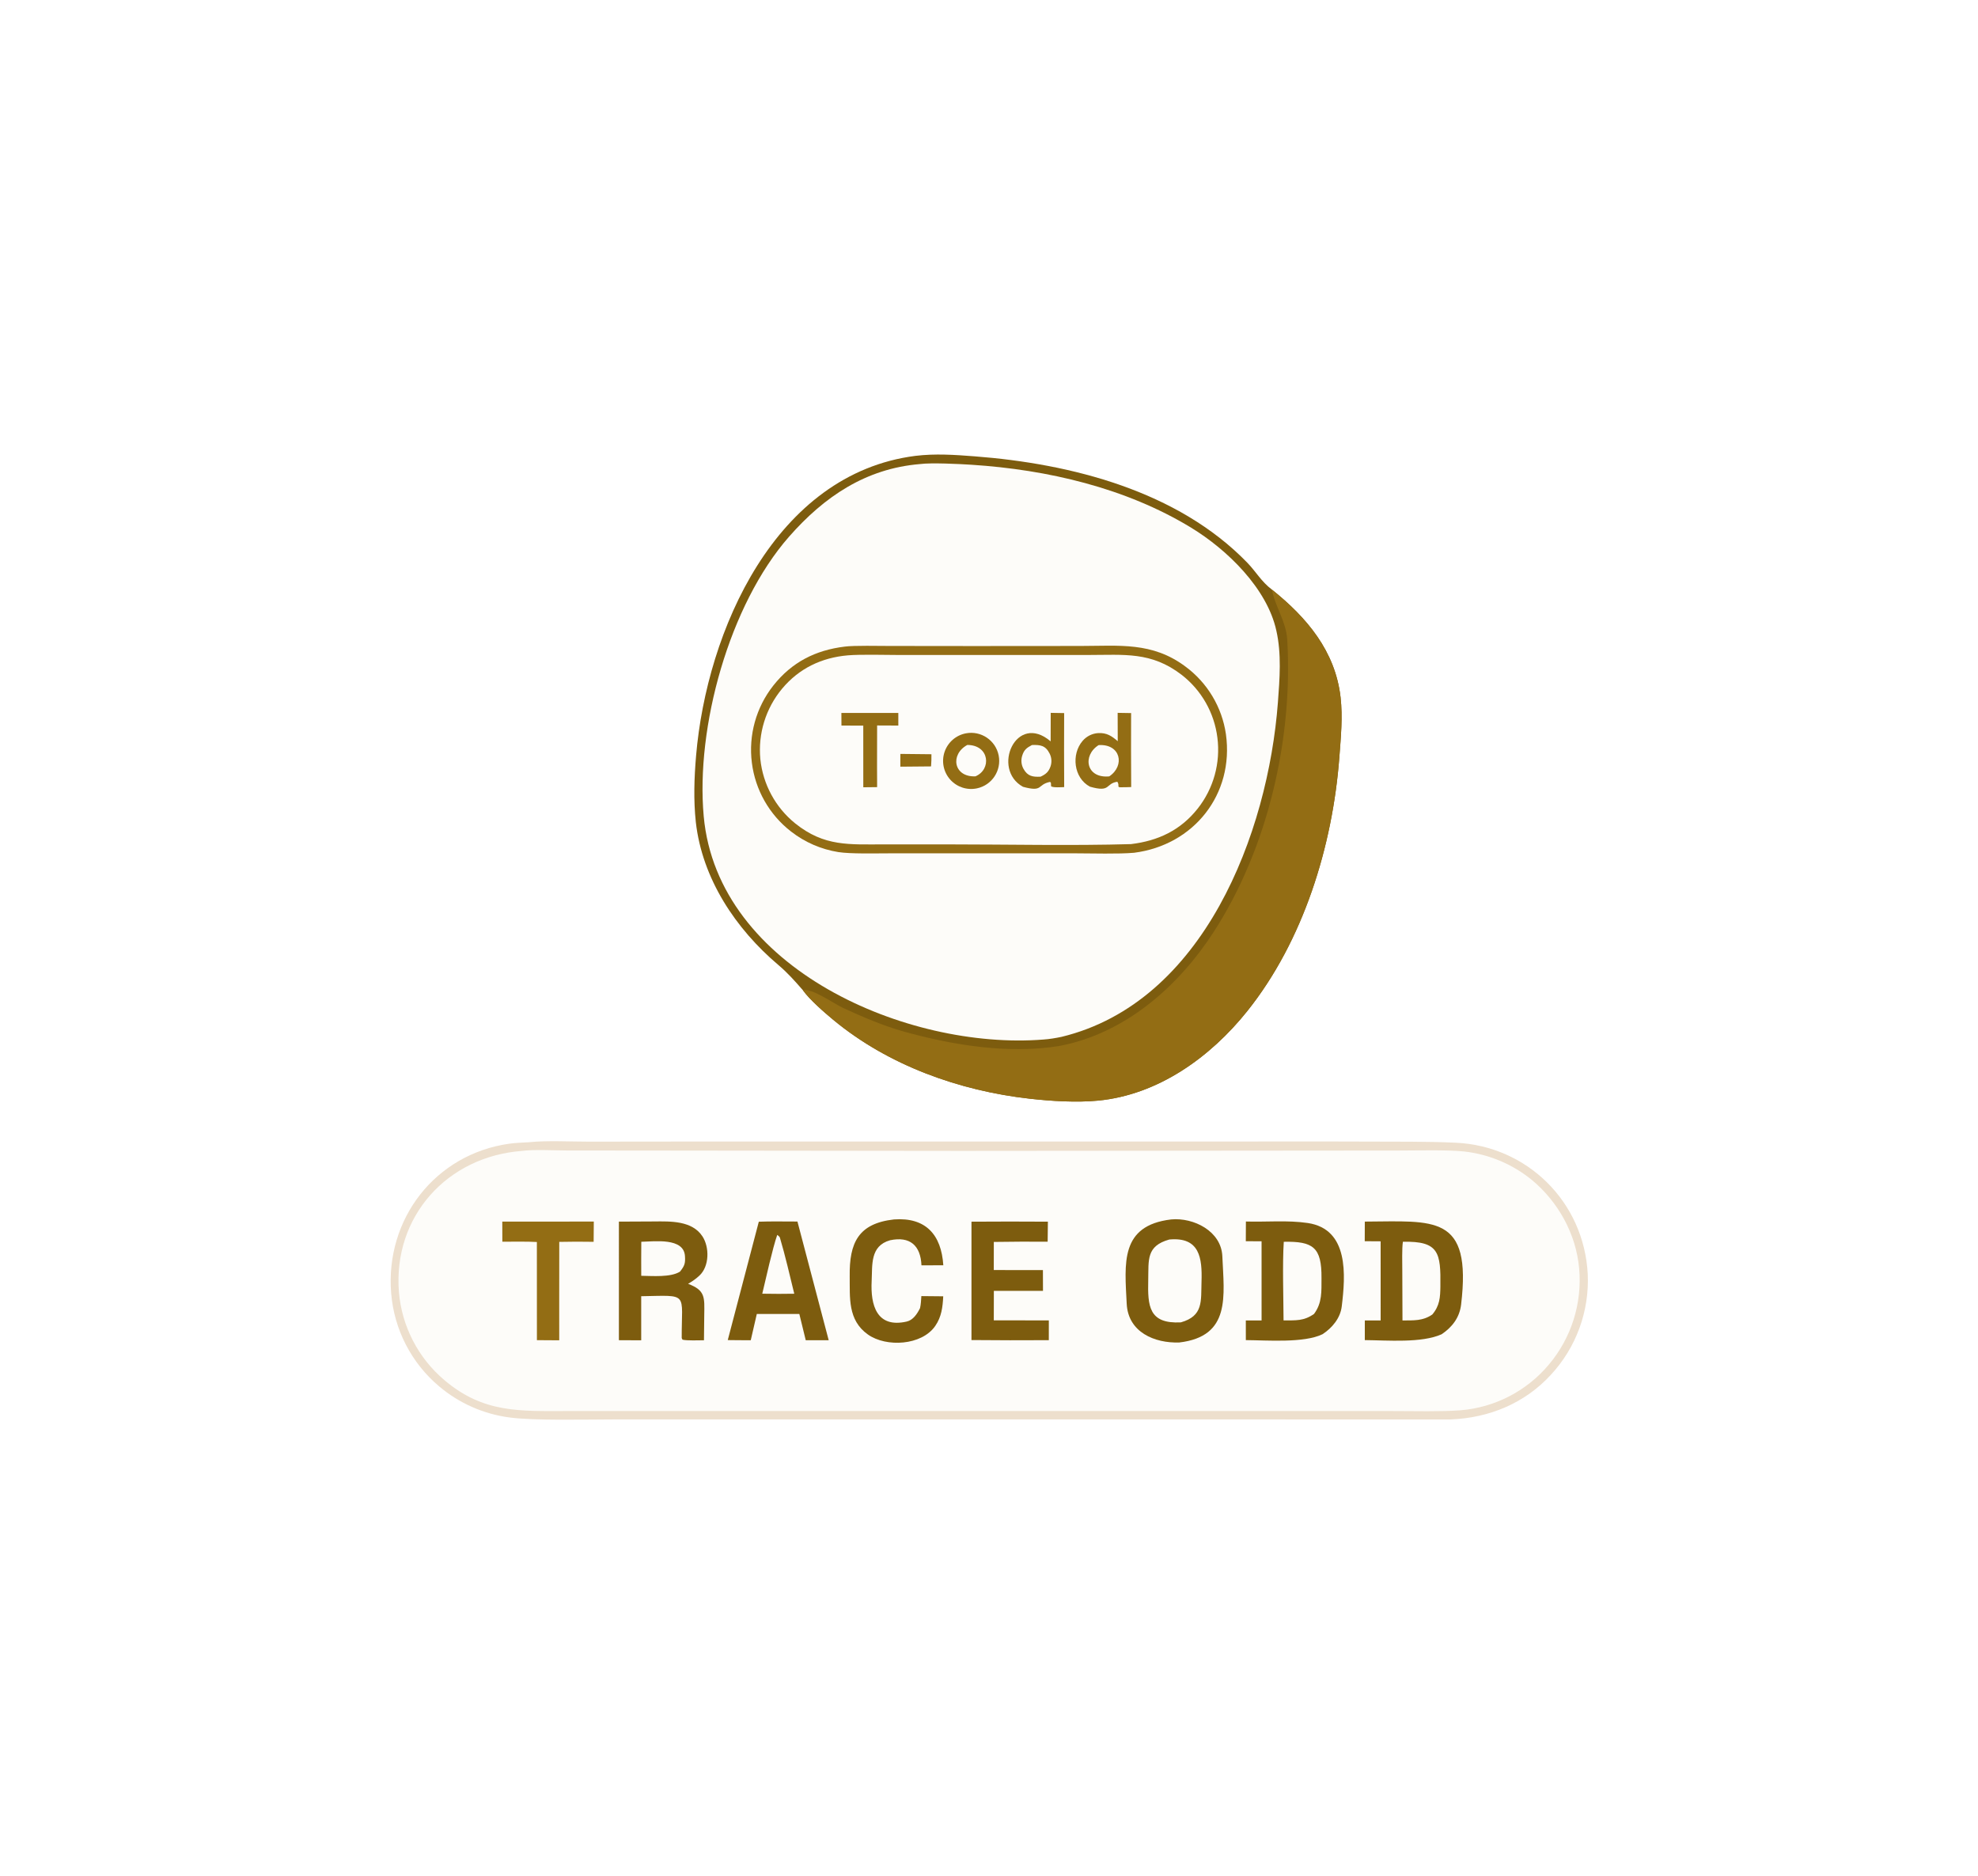
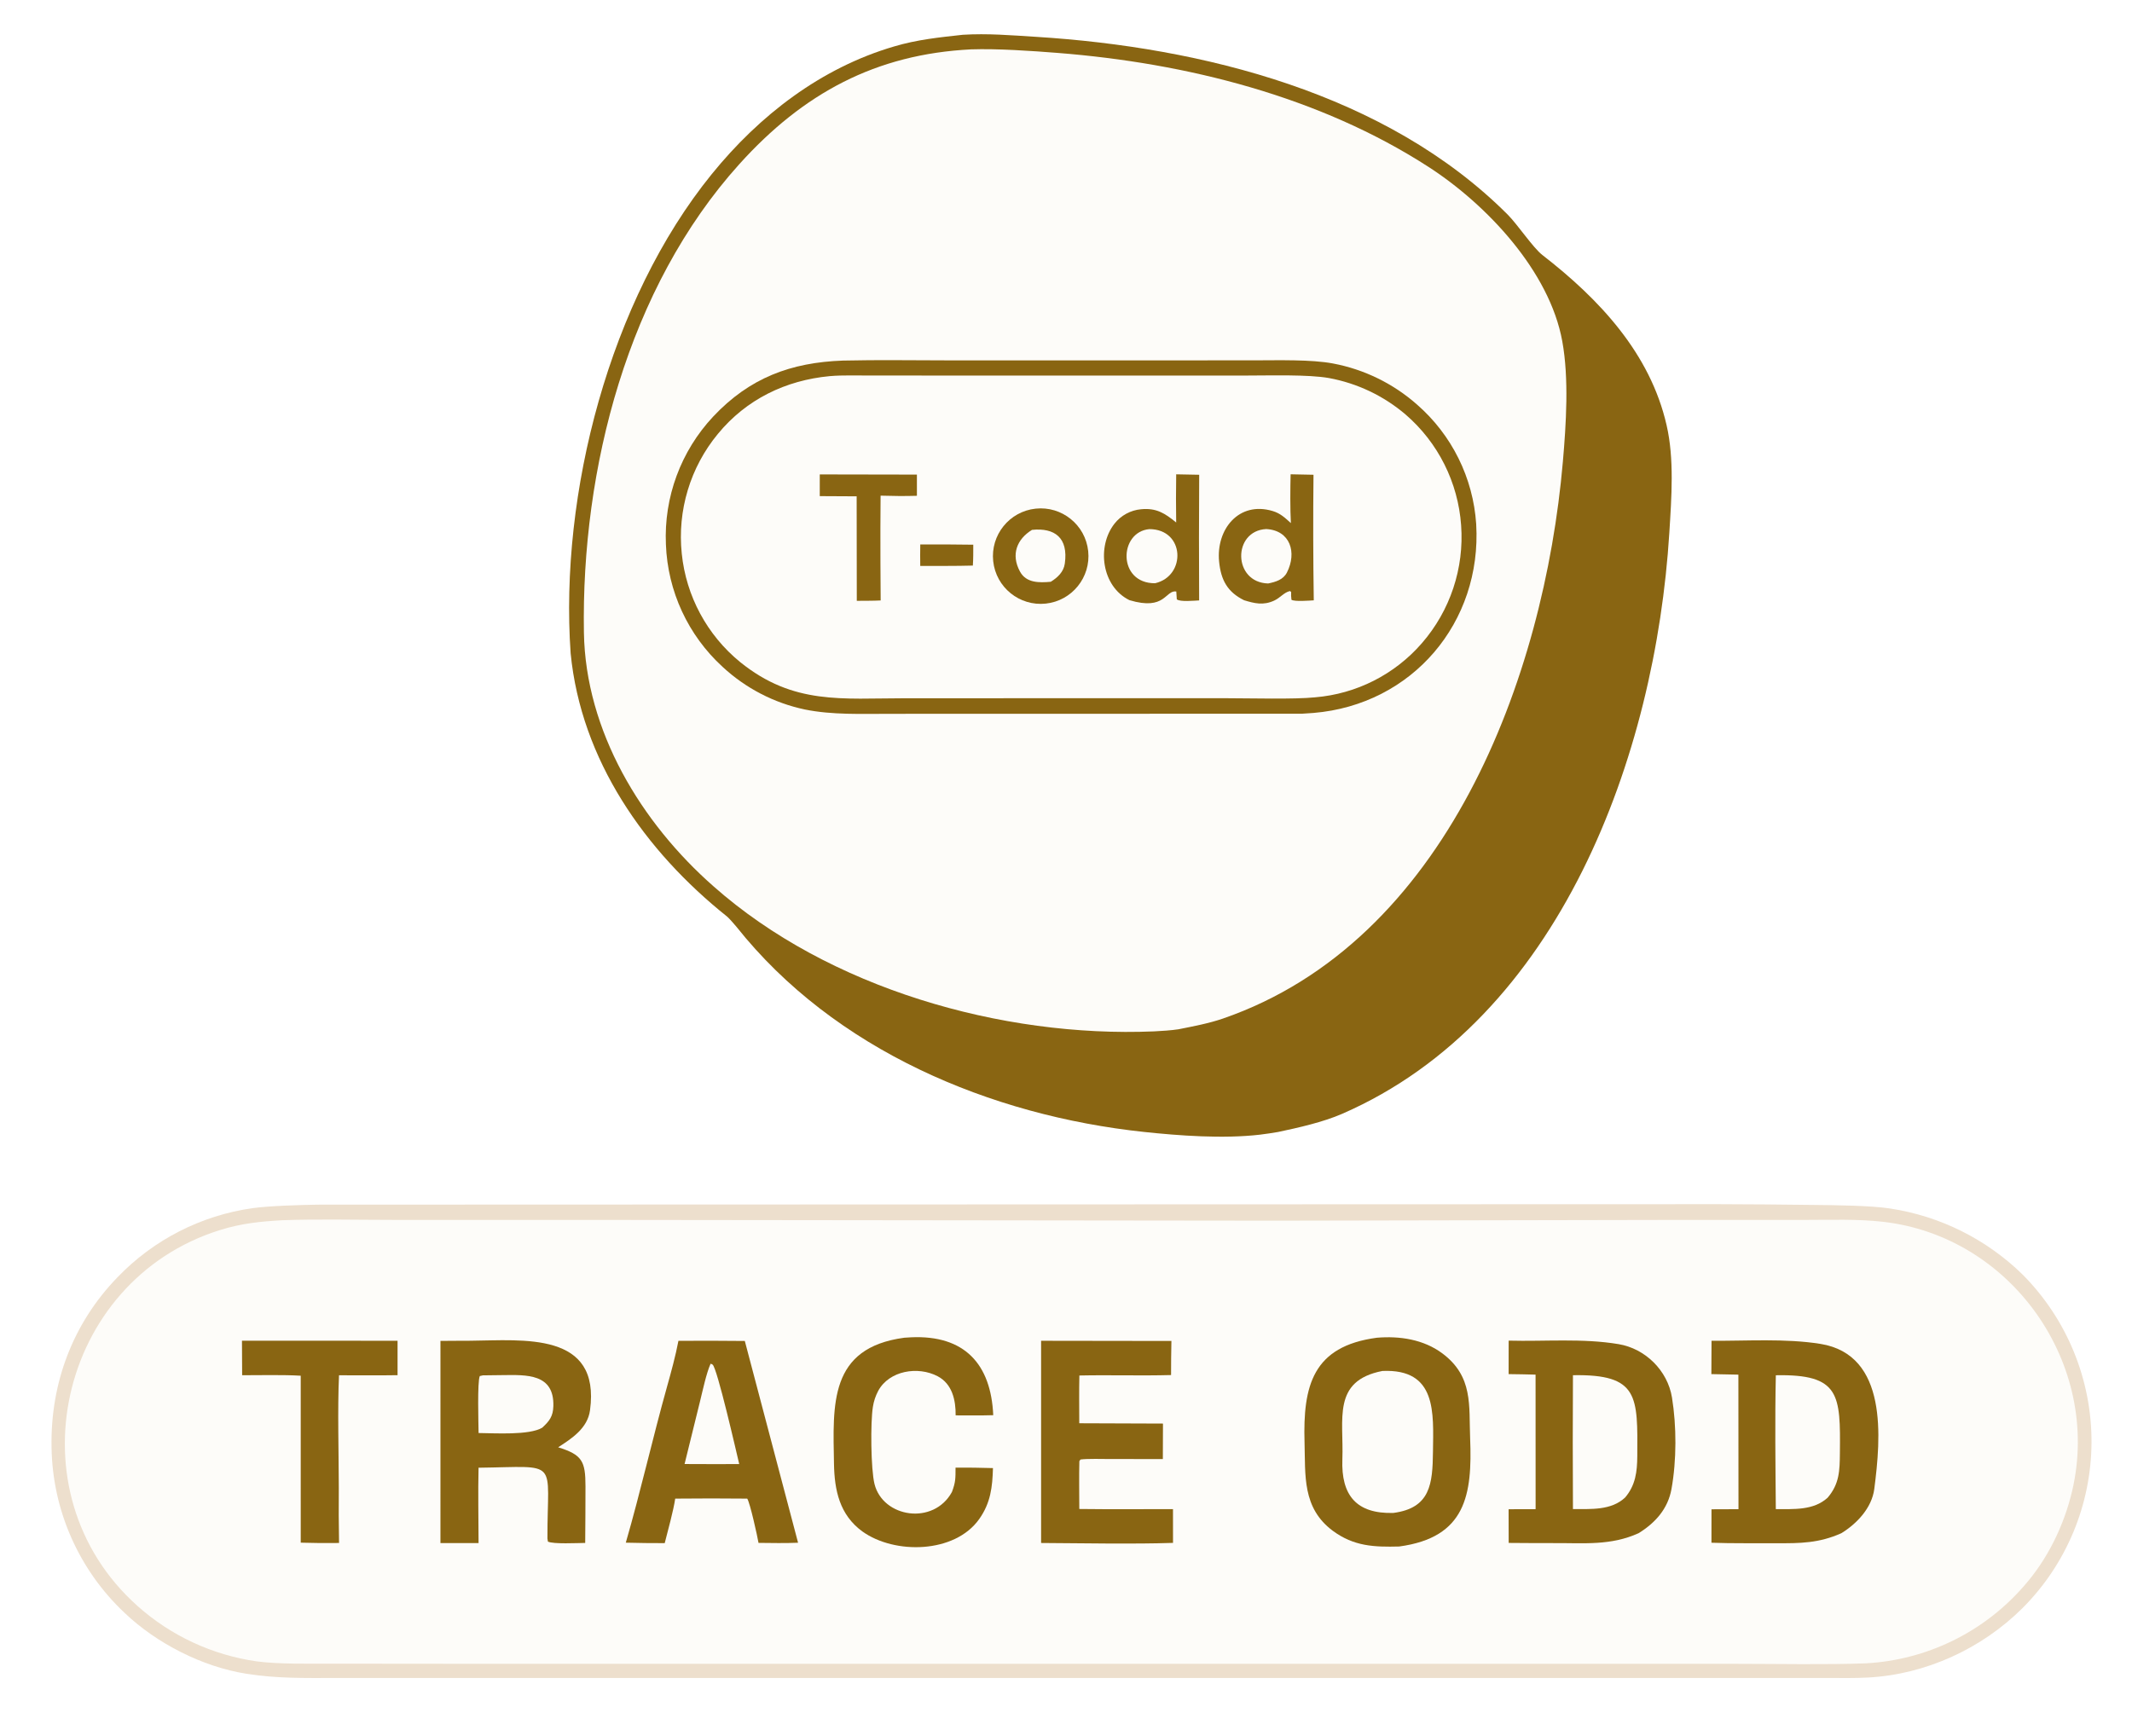
- <svg xmlns="http://www.w3.org/2000/svg" version="1.1" style="display: block;" viewBox="0 0 2048 1942" width="988" height="937" preserveAspectRatio="none">
-   <path transform="translate(0,0)" fill="rgb(125,92,14)" d="M 831.36 1025.15 C 823.159 1015.75 815.598 1007.16 806 999.045 C 761.674 961.586 727.058 909.668 720.444 851.026 C 717.997 828.122 718.757 805.287 720.717 782.308 C 731.747 652.965 802.829 490.431 947.762 471.915 C 968.421 469.414 988.402 470.805 1009.17 472.394 C 1109.26 480.051 1219.34 508.192 1291.35 582.414 C 1300.5 591.852 1305.94 602.076 1316.95 610.362 C 1353.02 639.253 1382.53 673.996 1388 721.793 C 1390.35 742.274 1388.31 763.169 1386.76 783.706 C 1379.82 875.733 1349.53 974.022 1291.36 1046.75 C 1253.17 1094.49 1199.1 1133.37 1137 1139.36 C 1114.54 1141.52 1088.57 1139.89 1066.16 1137.38 C 993.256 1129.21 919.58 1102.85 862.703 1055.69 C 853.381 1047.96 838.207 1034.78 831.36 1025.15 z" />
-   <path transform="translate(0,0)" fill="rgb(147,109,20)" d="M 1316.95 610.362 C 1353.02 639.253 1382.53 673.996 1388 721.793 C 1390.35 742.274 1388.31 763.169 1386.76 783.706 C 1379.82 875.733 1349.53 974.022 1291.36 1046.75 C 1253.17 1094.49 1199.1 1133.37 1137 1139.36 C 1114.54 1141.52 1088.57 1139.89 1066.16 1137.38 C 993.256 1129.21 919.58 1102.85 862.703 1055.69 C 853.381 1047.96 838.207 1034.78 831.36 1025.15 C 840.138 1022.3 863.357 1039.02 872.913 1043.42 C 892.887 1052.61 914.656 1061.98 935.979 1067.92 C 986.825 1082.07 1044.48 1091.34 1096.97 1082.76 C 1164.68 1069.89 1219.8 1021.68 1256.66 964.723 C 1312.74 878.063 1338.93 764.566 1332.77 661.88 C 1331.67 643.399 1319.96 627.309 1316.95 610.362 z" />
-   <path transform="translate(0,0)" fill="rgb(253,252,249)" d="M 952.487 480.402 C 964.437 478.828 993.606 480.321 1005.87 481.112 C 1084.42 486.181 1165.62 505.028 1233.37 546.306 C 1270.57 568.972 1311.94 609.13 1321.49 652.741 C 1326.97 676.649 1324.98 702.746 1323.14 727.085 C 1312.89 862.771 1246.35 1037.7 1099.04 1073.37 C 1092.98 1074.62 1086.44 1075.75 1080.07 1076.15 C 939.84 1087.2 743.013 1003.28 728.613 844.978 C 720.238 752.903 755.002 626.158 816.973 555.579 C 853.535 513.938 896.581 485.054 952.487 480.402 z" />
-   <path transform="translate(0,0)" fill="rgb(147,109,20)" d="M 874.691 669.363 C 884.269 668.099 910.555 668.687 920.947 668.696 L 1008.66 668.793 L 1118.49 668.709 C 1158.7 668.692 1192.87 664.253 1227.29 689.942 C 1250.11 706.748 1265.24 731.993 1269.31 760.035 C 1277.97 822.212 1236.07 874.897 1174.24 882.783 C 1157.8 884.221 1130.89 883.375 1113.41 883.363 L 1005.66 883.343 L 919.512 883.379 C 905.502 883.384 880.798 884.041 867.953 882.069 C 850.124 879.213 833.305 871.9 819.057 860.809 C 796.583 843.404 781.974 817.758 778.466 789.549 C 774.87 761.024 782.876 732.249 800.688 709.679 C 819.901 685.389 844.363 673.064 874.691 669.363 z" />
-   <path transform="translate(0,0)" fill="rgb(253,252,249)" d="M 877.822 678.415 C 891.075 677.267 917.992 678.046 932.251 678.056 L 1035.84 678.059 L 1126.7 678.032 C 1164.08 678.029 1191.93 674.316 1223.54 698.644 C 1244 714.545 1257.29 737.933 1260.48 763.647 C 1263.84 789.916 1256.45 816.428 1239.99 837.174 C 1222.15 859.634 1199.02 870.439 1171.05 873.823 C 1110.54 875.612 1041.57 874.109 980.46 874.112 L 915.72 874.108 C 879.325 874.099 853.517 876.624 823.335 852.374 C 802.911 835.873 789.918 811.902 787.24 785.782 C 784.751 759.51 792.831 733.329 809.692 713.028 C 827.244 691.939 850.75 680.732 877.822 678.415 z" />
-   <path transform="translate(0,0)" fill="rgb(147,109,20)" d="M 1087.9 737.952 L 1101.81 738.194 C 1101.69 763.734 1101.7 789.274 1101.84 814.814 C 1098.44 814.912 1090.83 815.522 1088.33 814.033 L 1088.05 810.151 L 1087.13 809.443 C 1073.6 812.163 1080.38 820.297 1059.17 814.487 C 1026.13 796.273 1052.12 736.87 1087.83 767.47 C 1087.78 757.631 1087.8 747.791 1087.9 737.952 z" />
-   <path transform="translate(0,0)" fill="rgb(253,252,249)" d="M 1068.48 771.243 C 1077.05 770.944 1082.5 771.613 1086.78 780.115 C 1088.9 784.308 1089.21 789.184 1087.63 793.61 C 1085.58 799.29 1082.63 801.571 1077.41 804.022 C 1069.38 804.42 1063.99 803.639 1059.71 795.902 C 1057.46 791.823 1056.96 787.013 1058.3 782.557 C 1060.16 776.227 1063.01 774.164 1068.48 771.243 z" />
-   <path transform="translate(0,0)" fill="rgb(147,109,20)" d="M 1157.21 737.95 L 1171.14 738.177 C 1171.02 763.703 1171.05 789.229 1171.22 814.755 C 1168.04 814.875 1162.97 815.079 1159.78 814.968 C 1156.32 814.848 1159.44 813.04 1156.86 809.267 C 1144.23 811.114 1150.43 820.675 1128.52 814.368 C 1111.54 805.338 1109.02 780.692 1120.96 766.913 C 1125.04 762.16 1130.88 759.265 1137.13 758.89 C 1146.05 758.442 1151.07 761.995 1157.3 767.276 L 1157.21 737.95 z" />
-   <path transform="translate(0,0)" fill="rgb(253,252,249)" d="M 1137.5 771.339 C 1160.3 769.871 1165.11 792.562 1148.52 803.711 C 1124.43 806.033 1120.47 782.107 1137.5 771.339 z" />
-   <path transform="translate(0,0)" fill="rgb(147,109,20)" d="M 1000.08 759.154 C 1015.72 756.18 1030.84 766.351 1033.99 781.96 C 1037.13 797.569 1027.12 812.798 1011.54 816.105 C 1001.32 818.276 990.717 814.787 983.78 806.969 C 976.844 799.151 974.642 788.209 978.015 778.317 C 981.387 768.425 989.814 761.107 1000.08 759.154 z" />
-   <path transform="translate(0,0)" fill="rgb(253,252,249)" d="M 1001.55 771.162 C 1024.76 771.295 1026.76 796.692 1009.95 803.665 C 987.301 804.675 983.413 781.027 1001.55 771.162 z" />
-   <path transform="translate(0,0)" fill="rgb(147,109,20)" d="M 871.164 738.047 L 930.11 738.065 L 930.119 751.099 L 908.156 751.008 L 908.081 793.962 L 908.167 814.842 L 893.839 814.998 L 893.822 751.154 L 871.232 751.103 L 871.164 738.047 z" />
-   <path transform="translate(0,0)" fill="rgb(147,109,20)" d="M 932.252 780.449 L 964.395 780.792 C 964.459 785.428 964.351 788.753 964.014 793.378 L 932.232 793.667 C 932.121 789.377 932.232 784.768 932.252 780.449 z" />
-   <path transform="translate(0,0)" fill="rgb(237,223,205)" d="M 547.991 1182.4 C 565.565 1180.52 591.564 1181.85 609.694 1181.83 L 725.946 1181.71 L 1098.72 1181.73 L 1379.47 1181.67 L 1460.78 1181.88 C 1476.43 1181.96 1491.48 1182.22 1507.11 1182.93 C 1580.97 1186.26 1639.97 1243.84 1643.93 1318.85 C 1645.72 1357.4 1631.93 1395.04 1605.66 1423.3 C 1578.57 1452.82 1541.76 1467.8 1502.11 1469.41 L 825.654 1469.38 L 634.73 1469.4 C 606.72 1469.4 552.966 1470.82 527.498 1467.36 C 500.663 1463.83 475.404 1452.67 454.721 1435.21 C 425.889 1410.94 407.979 1376.14 404.994 1338.57 C 398.835 1262.09 450.435 1194.79 527.347 1183.95 C 534.053 1183 541.194 1182.89 547.991 1182.4 z" />
-   <path transform="translate(0,0)" fill="rgb(253,252,249)" d="M 540.63 1191.42 C 552.006 1189.76 574.886 1190.97 587.192 1190.98 L 678.46 1191.06 L 995.414 1191.42 L 1334.73 1191.13 L 1449.24 1191.03 C 1467.15 1191.02 1498.92 1190.19 1515.56 1191.98 C 1541.41 1194.78 1565.89 1205.02 1586.03 1221.46 C 1613.35 1244.09 1631.88 1277.5 1635.01 1312.97 C 1638.32 1349 1627.06 1384.85 1603.76 1412.52 C 1580.84 1439.94 1547.87 1457.02 1512.24 1459.93 C 1491.96 1461.48 1464.34 1460.73 1443.41 1460.72 L 1327.52 1460.67 L 959.842 1460.68 L 673.613 1460.69 L 587.759 1460.71 C 538.703 1460.74 500.661 1463.14 460.184 1428.77 C 432.943 1405.78 415.971 1372.9 413.011 1337.37 C 406.904 1259.2 463.138 1197.08 540.63 1191.42 z" />
-   <path transform="translate(0,0)" fill="rgb(125,92,14)" d="M 1212.62 1262.36 C 1235.84 1260.17 1264.5 1274.48 1265.6 1300.45 C 1267.35 1341.53 1274.73 1383.39 1221.05 1389.74 C 1195.58 1390.63 1168.05 1379.21 1166.58 1349.67 C 1164.5 1307.78 1159.47 1268.69 1212.62 1262.36 z" />
-   <path transform="translate(0,0)" fill="rgb(253,252,249)" d="M 1210.68 1283.15 C 1242.15 1280.23 1244.85 1302.3 1244.04 1326.82 C 1243.38 1346.75 1246.18 1362.29 1222.62 1368.92 C 1189.4 1370.62 1188.24 1352.07 1188.87 1324.9 C 1189.35 1304.36 1186.63 1289.89 1210.68 1283.15 z" />
-   <path transform="translate(0,0)" fill="rgb(125,92,14)" d="M 1289.99 1264.51 C 1311.21 1265.16 1332.94 1262.97 1354 1266.06 C 1396.87 1272.41 1393.14 1320.36 1389.22 1352.49 C 1387.73 1364.66 1379.18 1374.76 1369.3 1381.19 C 1350.22 1390.49 1312.09 1387.44 1289.93 1387.29 L 1289.91 1366.94 L 1306.23 1366.94 L 1306.21 1285 L 1289.9 1284.9 L 1289.99 1264.51 z" />
-   <path transform="translate(0,0)" fill="rgb(253,252,249)" d="M 1329.21 1285.5 C 1359.59 1284.89 1368.54 1291.17 1368.27 1323.15 C 1368.16 1336.84 1369.15 1348.54 1360.56 1360.16 C 1349.9 1367.68 1341.71 1366.8 1328.98 1366.89 C 1328.87 1343.37 1327.74 1308.37 1329.21 1285.5 z" />
-   <path transform="translate(0,0)" fill="rgb(125,92,14)" d="M 1413.11 1264.6 C 1484.84 1264.33 1524.06 1256.49 1512.81 1350.56 C 1511.21 1363.97 1503.54 1373.88 1492.68 1381.21 C 1472.05 1390.52 1436.7 1387.48 1413.11 1387.28 L 1413.12 1366.96 L 1429.51 1366.94 L 1429.49 1285.01 L 1413.04 1284.9 L 1413.11 1264.6 z" />
-   <path transform="translate(0,0)" fill="rgb(253,252,249)" d="M 1452.54 1285.49 C 1489.99 1284.59 1491.82 1296.88 1491.36 1331.7 C 1491.21 1343.08 1490.69 1351.68 1482.98 1360.79 C 1473.11 1367.58 1463.75 1366.82 1452.11 1366.94 L 1451.92 1315.46 C 1451.9 1308.12 1451.47 1292.14 1452.54 1285.49 z" />
-   <path transform="translate(0,0)" fill="rgb(125,92,14)" d="M 640.802 1264.63 C 652.863 1264.56 664.962 1264.58 676.992 1264.46 C 694.205 1264.29 716.56 1263.51 727.308 1279.89 C 734.665 1291.1 734.552 1310.77 724.263 1320.41 C 720.246 1324.2 717.09 1326.15 712.467 1329.04 C 730.441 1335.79 729.441 1342.98 729.171 1361.52 C 729.048 1370.02 728.91 1378.92 728.877 1387.45 C 723.024 1387.46 711.682 1387.99 706.662 1386.85 L 705.835 1385.16 C 705.64 1337.23 713.871 1341.02 663.892 1341.85 L 663.896 1387.49 L 640.8 1387.38 L 640.802 1264.63 z" />
-   <path transform="translate(0,0)" fill="rgb(253,252,249)" d="M 663.991 1285.48 C 677.917 1285.21 707.848 1281.02 709.194 1300.15 C 709.741 1307.92 708.763 1310.46 704.042 1316.4 C 694.45 1322.48 675.558 1320.86 663.93 1320.7 C 663.86 1308.96 663.881 1297.22 663.991 1285.48 z" />
-   <path transform="translate(0,0)" fill="rgb(125,92,14)" d="M 785.664 1264.72 C 798.03 1264.21 813.082 1264.57 825.662 1264.54 L 858.028 1387.41 L 834.255 1387.39 L 827.61 1360.2 L 783.593 1360.22 L 777.325 1387.42 C 769.446 1387.47 761.413 1387.32 753.52 1387.26 L 785.664 1264.72 z" />
-   <path transform="translate(0,0)" fill="rgb(253,252,249)" d="M 804.738 1278.38 C 805.638 1279.03 807.177 1280.14 807.496 1281.2 C 813.121 1299.99 817.674 1320.28 822.371 1339.27 L 806.254 1339.41 L 789.245 1339.24 C 792.845 1324.25 799.856 1292.34 804.738 1278.38 z" />
-   <path transform="translate(0,0)" fill="rgb(125,92,14)" d="M 1005.86 1264.69 C 1032.23 1264.5 1058.6 1264.5 1084.96 1264.68 L 1084.73 1285.41 C 1066.15 1285.28 1047.57 1285.36 1028.99 1285.65 L 1028.95 1314.75 L 1079.83 1314.8 L 1079.89 1336.29 L 1029.03 1336.33 L 1028.96 1366.82 L 1085.95 1366.88 L 1085.93 1387.35 C 1059.24 1387.52 1032.54 1387.48 1005.85 1387.22 L 1005.86 1264.69 z" />
-   <path transform="translate(0,0)" fill="rgb(125,92,14)" d="M 925.588 1262.36 C 958.487 1259.96 974.645 1278.13 976.698 1309.81 L 954.074 1309.89 C 953.182 1289.24 942.104 1279.58 921.6 1283.91 C 900.636 1289.77 903.353 1309.76 902.51 1326.07 C 901.206 1351.28 907.826 1375.12 938.77 1368.09 C 945.392 1366.59 949.681 1360.14 952.619 1354.13 C 953.551 1349.91 953.665 1346.02 953.963 1341.72 L 976.606 1341.94 C 976.042 1353.12 974.863 1363.2 968.351 1372.6 C 954.437 1392.88 917.635 1394.96 898.623 1381.48 C 877.553 1366.54 880.053 1343.17 879.773 1321.08 C 879.334 1286.6 888.604 1266.56 925.588 1262.36 z" />
-   <path transform="translate(0,0)" fill="rgb(147,109,20)" d="M 520.07 1264.6 L 614.812 1264.57 L 614.643 1285.53 C 602.782 1285.31 590.917 1285.34 579.057 1285.6 L 579.008 1349.5 L 579.025 1387.49 L 555.918 1387.34 L 555.875 1285.72 C 545.318 1285.1 530.956 1285.45 520.125 1285.42 L 520.07 1264.6 z" />
+ <svg xmlns="http://www.w3.org/2000/svg" version="1.1" style="display: block;" viewBox="0 0 2048 1668" width="625" height="509" preserveAspectRatio="none">
+   <path transform="translate(0,0)" fill="rgb(137,101,18)" d="M 924.915 33.409 C 948.652 31.977 970.831 33.863 995.015 35.371 C 1154.85 45.339 1331.89 89.654 1448.28 206.19 C 1457.78 215.711 1472.67 238.092 1481.67 245.069 C 1536.19 287.337 1585.15 339.344 1600.94 408.576 C 1608.37 440.777 1605.7 477.536 1603.55 512.069 C 1590.28 725.2 1498.78 978.93 1289.32 1070.18 C 1270.88 1078.21 1247.21 1083.53 1227.76 1087.64 C 1221.97 1088.64 1216.16 1089.49 1210.33 1090.22 C 1174.86 1094.35 1132.38 1091.16 1099.15 1087.63 C 951.448 1071.93 801.457 1008.86 707.4 890.436 C 705.984 888.652 700.058 881.956 698.434 880.66 C 619.498 817.695 558.176 730.297 548.15 627.655 C 537.449 474.289 585.508 288.424 683.665 167.364 C 729.561 110.76 788.585 65.265 858.81 44.649 C 880.967 38.032 902.407 35.891 924.915 33.409 z" />
+   <path transform="translate(0,0)" fill="rgb(253,252,249)" d="M 932.809 47.434 C 957.804 46.575 991.152 48.882 1016.24 50.864 C 1139.56 60.597 1267.55 92.646 1372.39 160.466 C 1428.16 196.547 1488.52 260.614 1500.73 327.918 C 1507.26 363.852 1504.42 407.51 1501.29 443.653 C 1483.28 651.341 1389.13 904.759 1174.59 978.719 C 1161.25 983.317 1145.67 986.247 1131.91 988.979 C 1125.5 989.967 1115.06 990.702 1108.51 990.979 C 962.284 997.144 795.953 949.494 685.437 851.638 C 616.072 790.675 562.474 702.584 560.906 607.736 C 558.307 450.557 602.954 276.605 710.3 157.597 C 771.659 89.572 841.261 52.032 932.809 47.434 z" />
+   <path transform="translate(0,0)" fill="rgb(137,101,18)" d="M 809.777 346.458 C 843.622 345.653 880.056 346.271 914.086 346.271 L 1108.37 346.266 L 1206.22 346.224 C 1228.14 346.221 1259.48 345.29 1280.45 349.24 C 1310.39 354.874 1338.25 368.482 1361.1 388.631 C 1394.62 417.815 1415.11 459.161 1418.03 503.505 C 1423.65 598.017 1356.71 677.098 1261.74 685.018 C 1258.01 685.329 1254.28 685.542 1250.55 685.765 L 945.945 685.83 L 854.695 685.857 C 827.937 685.858 799.328 687.04 773.169 681.703 C 743.6 675.455 716.282 661.297 694.128 640.74 C 660.973 610.421 641.36 568.074 639.68 523.177 C 637.638 477.773 654 433.466 685.063 400.287 C 720.051 363.062 759.661 348.242 809.777 346.458 z" />
+   <path transform="translate(0,0)" fill="rgb(253,252,249)" d="M 797.01 361.404 C 809.895 360.26 824.848 360.923 837.853 360.824 C 856.484 360.681 875.177 360.836 893.815 360.848 L 1072.95 360.85 L 1198.64 360.83 C 1220.15 360.83 1256.81 359.707 1276.58 363.235 C 1303.77 368.241 1329.16 380.323 1350.19 398.264 C 1381.42 425.213 1400.63 463.498 1403.55 504.645 C 1406.61 545.969 1393.02 586.801 1365.81 618.051 C 1339.72 648.105 1302.91 666.755 1263.25 670.007 C 1243.77 672.063 1200.4 670.885 1179.07 670.879 L 1021.27 670.875 L 869.355 670.903 C 808.909 670.903 762.15 677.488 710.988 636.137 C 679.242 610.222 659.074 572.772 654.908 532.005 C 650.544 490.512 663.062 449.009 689.64 416.849 C 716.889 383.703 754.669 365.371 797.01 361.404 z" />
+   <path transform="translate(0,0)" fill="rgb(137,101,18)" d="M 1129.85 455.734 L 1151.95 456.162 C 1151.69 496.411 1151.67 536.661 1151.89 576.91 C 1146.77 577.134 1133.78 578.458 1130.44 575.884 C 1130.32 573.353 1130.16 570.825 1129.95 568.301 C 1119.14 566.777 1119.73 587.076 1084.94 576.656 C 1058.08 563.435 1053.43 525.004 1070.53 503.223 C 1076.76 495.253 1086.01 490.215 1096.09 489.304 C 1110.77 487.858 1119.05 493.193 1129.84 502.02 C 1129.6 486.592 1129.6 471.162 1129.85 455.734 z" />
+   <path transform="translate(0,0)" fill="rgb(253,252,249)" d="M 1104.1 508.397 C 1138.3 508.466 1139.69 553.539 1109.52 560.402 C 1073.32 560.617 1074.65 510.997 1104.1 508.397 z" />
+   <path transform="translate(0,0)" fill="rgb(137,101,18)" d="M 1239.77 455.711 L 1261.75 456.156 C 1261.32 496.38 1261.41 536.607 1262.01 576.829 C 1257.66 577.049 1244.03 578.244 1240.58 576.304 C 1240.15 573.251 1240.21 571.842 1240.28 568.734 L 1239.1 567.909 C 1233.34 569.207 1229.86 574.373 1223.92 577.097 C 1213.51 581.876 1205.13 579.797 1195.04 576.718 C 1179.09 568.827 1172.8 557.324 1171.07 539.522 C 1168.07 508.76 1189.92 481.231 1222.5 491.004 C 1230.04 493.266 1234.13 497.365 1240.02 502.591 C 1239.26 489.213 1239.43 469.041 1239.77 455.711 z" />
+   <path transform="translate(0,0)" fill="rgb(253,252,249)" d="M 1216.33 508.326 C 1239.49 509.577 1245.99 530.906 1236.24 550.058 C 1232.69 557.029 1225.41 559.144 1218.17 560.619 C 1184.17 559.639 1183.81 509.985 1216.33 508.326 z" />
+   <path transform="translate(0,0)" fill="rgb(137,101,18)" d="M 994.838 488.72 C 1020.03 486.042 1042.62 504.288 1045.31 529.479 C 1047.99 554.67 1029.75 577.269 1004.56 579.959 C 979.363 582.65 956.755 564.402 954.07 539.203 C 951.384 514.004 969.638 491.4 994.838 488.72 z" />
+   <path transform="translate(0,0)" fill="rgb(253,252,249)" d="M 991.342 509.113 C 1013.1 506.907 1026.39 516.64 1022.85 541.545 C 1021.72 549.493 1015.99 554.902 1009.35 558.998 C 998.243 559.99 985.814 560.229 979.812 549.207 C 970.874 532.791 976.853 518.006 991.342 509.113 z" />
+   <path transform="translate(0,0)" fill="rgb(137,101,18)" d="M 787.474 455.829 L 880.78 456 L 880.786 476.378 C 868.615 476.736 858.08 476.598 845.894 476.239 C 845.701 497.409 845.65 518.58 845.743 539.75 L 845.97 576.938 C 838.661 577.309 830.423 577.214 823.036 577.295 L 822.904 476.879 L 787.467 476.695 C 787.422 469.74 787.424 462.784 787.474 455.829 z" />
+   <path transform="translate(0,0)" fill="rgb(137,101,18)" d="M 884.012 523.092 C 900.981 523.032 917.95 523.122 934.917 523.362 C 934.916 530.109 934.979 536.68 934.527 543.425 C 918.041 543.901 900.554 543.701 883.991 543.789 C 883.802 537.058 883.973 529.861 884.012 523.092 z" />
+   <path transform="translate(0,0)" fill="rgb(237,223,205)" d="M 304.067 1157.49 L 307.391 1157.46 L 1344.66 1157.11 L 1650.83 1157.02 C 1681.64 1157.1 1712.45 1157.34 1743.26 1157.75 C 1762.19 1157.97 1796.97 1158.26 1815.7 1161.17 C 1863.9 1168.5 1908.57 1190.85 1943.33 1225.04 C 1985.71 1267.9 2009.36 1325.81 2009.1 1386.09 C 2008.8 1445.7 1985.03 1502.8 1942.93 1545.01 C 1903.52 1584.24 1849.93 1608.78 1794.63 1611.81 C 1781.96 1612.51 1768.25 1612.27 1755.5 1612.22 L 704.677 1612.22 L 407.649 1612.24 L 322.302 1612.25 C 292.432 1612.25 266.052 1612.88 236.346 1608.14 C 194.289 1601.43 150.311 1578.96 119.629 1549.64 C 75.705 1508.35 50.406 1451.01 49.516 1390.73 C 48.327 1329.21 69.835 1271.65 112.783 1227.33 C 147.429 1191.19 193.227 1167.76 242.805 1160.81 C 258.292 1158.64 288.532 1157.75 304.067 1157.49 z" />
+   <path transform="translate(0,0)" fill="rgb(253,252,249)" d="M 271.257 1172.43 C 304.84 1171.2 343.262 1172.11 377.242 1172.11 L 571.5 1172.12 L 1225.28 1172.86 L 1619.15 1172.11 L 1734.81 1172.12 C 1759.28 1172.13 1783.92 1171.19 1808.14 1173.86 C 1932.32 1187.55 2019 1311.02 1990.54 1432.39 C 1982.68 1465.92 1966.65 1498.7 1943.73 1524.44 C 1905.24 1568.44 1850.62 1595.04 1792.25 1598.19 C 1753.19 1599.62 1708.49 1598.67 1669.11 1598.66 L 1452.06 1598.62 L 794.735 1598.64 L 426.235 1598.61 L 319.869 1598.51 C 297.97 1598.47 267.692 1599.16 246.496 1596.28 C 203.963 1590.2 164.171 1571.7 132.111 1543.09 C 9.666 1433.91 55.983 1230.58 211.003 1181.97 C 231.808 1175.44 249.723 1173.66 271.257 1172.43 z" />
+   <path transform="translate(0,0)" fill="rgb(137,101,18)" d="M 1322.57 1285.34 C 1344.68 1283.48 1367.47 1287 1385.34 1300.24 C 1415.36 1322.54 1410.95 1350.48 1412.21 1381.98 C 1414.39 1436.19 1408.16 1477.26 1344.06 1485.92 C 1319.91 1486.55 1300.46 1485.75 1280.27 1470.82 C 1250.72 1448.81 1254.07 1417.51 1253.14 1385.87 C 1251.56 1331.42 1260.99 1293.55 1322.57 1285.34 z" />
+   <path transform="translate(0,0)" fill="rgb(253,252,249)" d="M 1327.95 1317.26 C 1380.37 1314.98 1376.96 1357.34 1376.51 1394.95 C 1376.14 1425.73 1374.1 1448.97 1338.45 1453.68 C 1303.26 1454.65 1288.15 1437.05 1289.48 1402.02 C 1290.95 1363.7 1279.33 1326.71 1327.95 1317.26 z" />
+   <path transform="translate(0,0)" fill="rgb(137,101,18)" d="M 1449.23 1288.12 C 1484.3 1289.04 1520.21 1285.68 1554.87 1291.5 C 1580.58 1295.82 1601.91 1316.9 1606.11 1342.8 C 1610.56 1370.29 1610.58 1403.15 1605.64 1430.61 C 1602.21 1449.74 1590.08 1463.26 1573.96 1473.17 C 1547.27 1485.23 1521.76 1482.52 1493.32 1482.66 C 1478.63 1482.73 1463.93 1482.55 1449.24 1482.48 L 1449.17 1450.12 L 1475.11 1450.05 L 1475.07 1320.78 C 1466.54 1320.49 1457.75 1320.44 1449.19 1320.29 L 1449.23 1288.12 z" />
+   <path transform="translate(0,0)" fill="rgb(253,252,249)" d="M 1510.98 1321.34 C 1574.39 1320.2 1573.14 1341.62 1572.78 1399.09 C 1572.68 1414.12 1571.1 1426.95 1561.18 1438.77 C 1547.79 1451.44 1528.27 1449.88 1510.98 1449.96 C 1510.73 1407.09 1510.73 1364.21 1510.98 1321.34 z" />
+   <path transform="translate(0,0)" fill="rgb(137,101,18)" d="M 1644.1 1288.25 C 1677.86 1288.51 1714.83 1285.84 1748.59 1291.23 C 1813.97 1301.67 1806.7 1381.99 1800.44 1430.62 C 1798.1 1448.77 1783.78 1464 1768.7 1473.19 C 1747.42 1482.7 1729.27 1482.92 1706.42 1482.77 C 1685.64 1482.63 1664.81 1483.07 1644.03 1482.3 L 1644.06 1450.17 L 1669.99 1450.07 L 1669.89 1320.8 L 1643.94 1320.28 L 1644.1 1288.25 z" />
+   <path transform="translate(0,0)" fill="rgb(253,252,249)" d="M 1705.87 1321.39 C 1767.66 1320.13 1768 1340.19 1767.4 1396.25 C 1767.22 1412.95 1767.05 1425.68 1755.57 1439.1 C 1741.98 1451.41 1723.13 1449.93 1705.85 1450.02 C 1705.52 1408.06 1704.92 1363.19 1705.87 1321.39 z" />
+   <path transform="translate(0,0)" fill="rgb(137,101,18)" d="M 423.101 1288.38 C 432.437 1288.24 442.571 1288.31 451.798 1288.22 C 502.87 1287.76 577.084 1279.2 566.768 1355.05 C 564.422 1372.3 549.398 1382.06 536.174 1390.6 C 559.246 1397.77 562.389 1403.91 562.415 1428.02 C 562.434 1446.08 562.266 1464.41 562.143 1482.49 C 554.617 1482.57 531.304 1483.77 526.339 1481.21 L 525.867 1478.25 C 525.618 1400.86 538.742 1409.27 459.699 1410.23 C 459.131 1433.64 459.66 1459.05 459.705 1482.61 L 423.088 1482.62 L 423.101 1288.38 z" />
+   <path transform="translate(0,0)" fill="rgb(253,252,249)" d="M 463.889 1321.48 L 482.819 1321.25 C 505.496 1321.03 532.396 1319.53 531.561 1350.97 C 531.296 1360.92 527.76 1365.41 520.858 1371.77 C 508.426 1379.23 475.264 1377.02 459.724 1376.89 C 459.645 1368.43 458.394 1327.42 460.89 1322.14 L 463.889 1321.48 z" />
+   <path transform="translate(0,0)" fill="rgb(137,101,18)" d="M 651.702 1288.31 C 672.958 1288.17 694.215 1288.21 715.47 1288.44 L 766.628 1482.3 C 754.127 1482.85 741.182 1482.55 728.63 1482.44 C 727.517 1475.95 720.543 1444.14 717.786 1439.92 C 694.727 1439.68 671.665 1439.68 648.606 1439.92 C 647.011 1451.09 641.449 1471.12 638.536 1482.69 C 626.07 1482.72 613.604 1482.57 601.141 1482.25 C 615.447 1432.82 626.895 1381.85 640.787 1332.24 C 644.709 1318.24 649.009 1302.55 651.702 1288.31 z" />
+   <path transform="translate(0,0)" fill="rgb(253,252,249)" d="M 682.588 1310.32 C 683.338 1310.56 683.815 1310.65 684.5 1311.13 C 688.89 1314.23 707.434 1395.58 710.091 1406.72 L 684.75 1406.76 L 657.602 1406.67 L 672.594 1345.83 C 675.036 1335.93 678.618 1319.12 682.588 1310.32 z" />
+   <path transform="translate(0,0)" fill="rgb(137,101,18)" d="M 1000.08 1288.26 L 1125.26 1288.44 C 1124.93 1299.13 1125.01 1310.44 1124.92 1321.19 C 1095.98 1321.99 1066.12 1321 1036.85 1321.62 C 1036.48 1336.64 1036.73 1352.42 1036.75 1367.51 L 1117.15 1367.8 L 1117.03 1401.89 L 1066.63 1401.87 C 1059.14 1401.85 1044.91 1401.42 1037.92 1402.33 L 1036.84 1403.92 C 1036.46 1418.93 1036.75 1434.8 1036.78 1449.88 C 1066.58 1450.26 1096.93 1449.99 1126.77 1450.01 L 1126.8 1482.45 C 1087.06 1483.76 1040.29 1482.72 1000.08 1482.54 L 1000.08 1288.26 z" />
+   <path transform="translate(0,0)" fill="rgb(137,101,18)" d="M 868.644 1285.33 C 870.861 1285.16 873.08 1285.03 875.301 1284.92 C 926.473 1282.65 951.945 1310.55 954.108 1359.76 C 942.442 1360.13 929.737 1359.91 917.989 1359.93 C 918.16 1345.27 914.695 1329.66 900.676 1322.32 C 881.806 1312.43 854.263 1316.82 843.633 1336.33 C 841.045 1341.19 839.302 1346.44 838.48 1351.88 C 836.115 1366.57 836.489 1411.65 840.048 1425.88 C 848.151 1458.26 896.772 1465.83 914.426 1433.55 C 918.021 1424.01 917.87 1420.41 917.891 1410.13 C 929.875 1410.06 941.859 1410.21 953.838 1410.58 C 953.322 1428.91 951.6 1444.08 940.607 1459.59 C 917.108 1492.74 859.37 1493.69 828.418 1471.48 C 806.443 1455.47 801.59 1431.86 801.129 1406.56 C 800.083 1349.11 796.375 1295.05 868.644 1285.33 z" />
+   <path transform="translate(0,0)" fill="rgb(137,101,18)" d="M 232.437 1288.19 L 381.891 1288.23 L 381.894 1321.32 C 363.437 1321.64 344.177 1321.39 325.658 1321.41 C 324.158 1354.06 325.416 1396.4 325.457 1429.66 C 325.292 1447.29 325.37 1464.91 325.693 1482.54 C 313.424 1482.72 301.154 1482.62 288.89 1482.24 L 288.878 1321.83 C 272.328 1320.82 249.681 1321.38 232.607 1321.36 L 232.437 1288.19 z" />
</svg>
